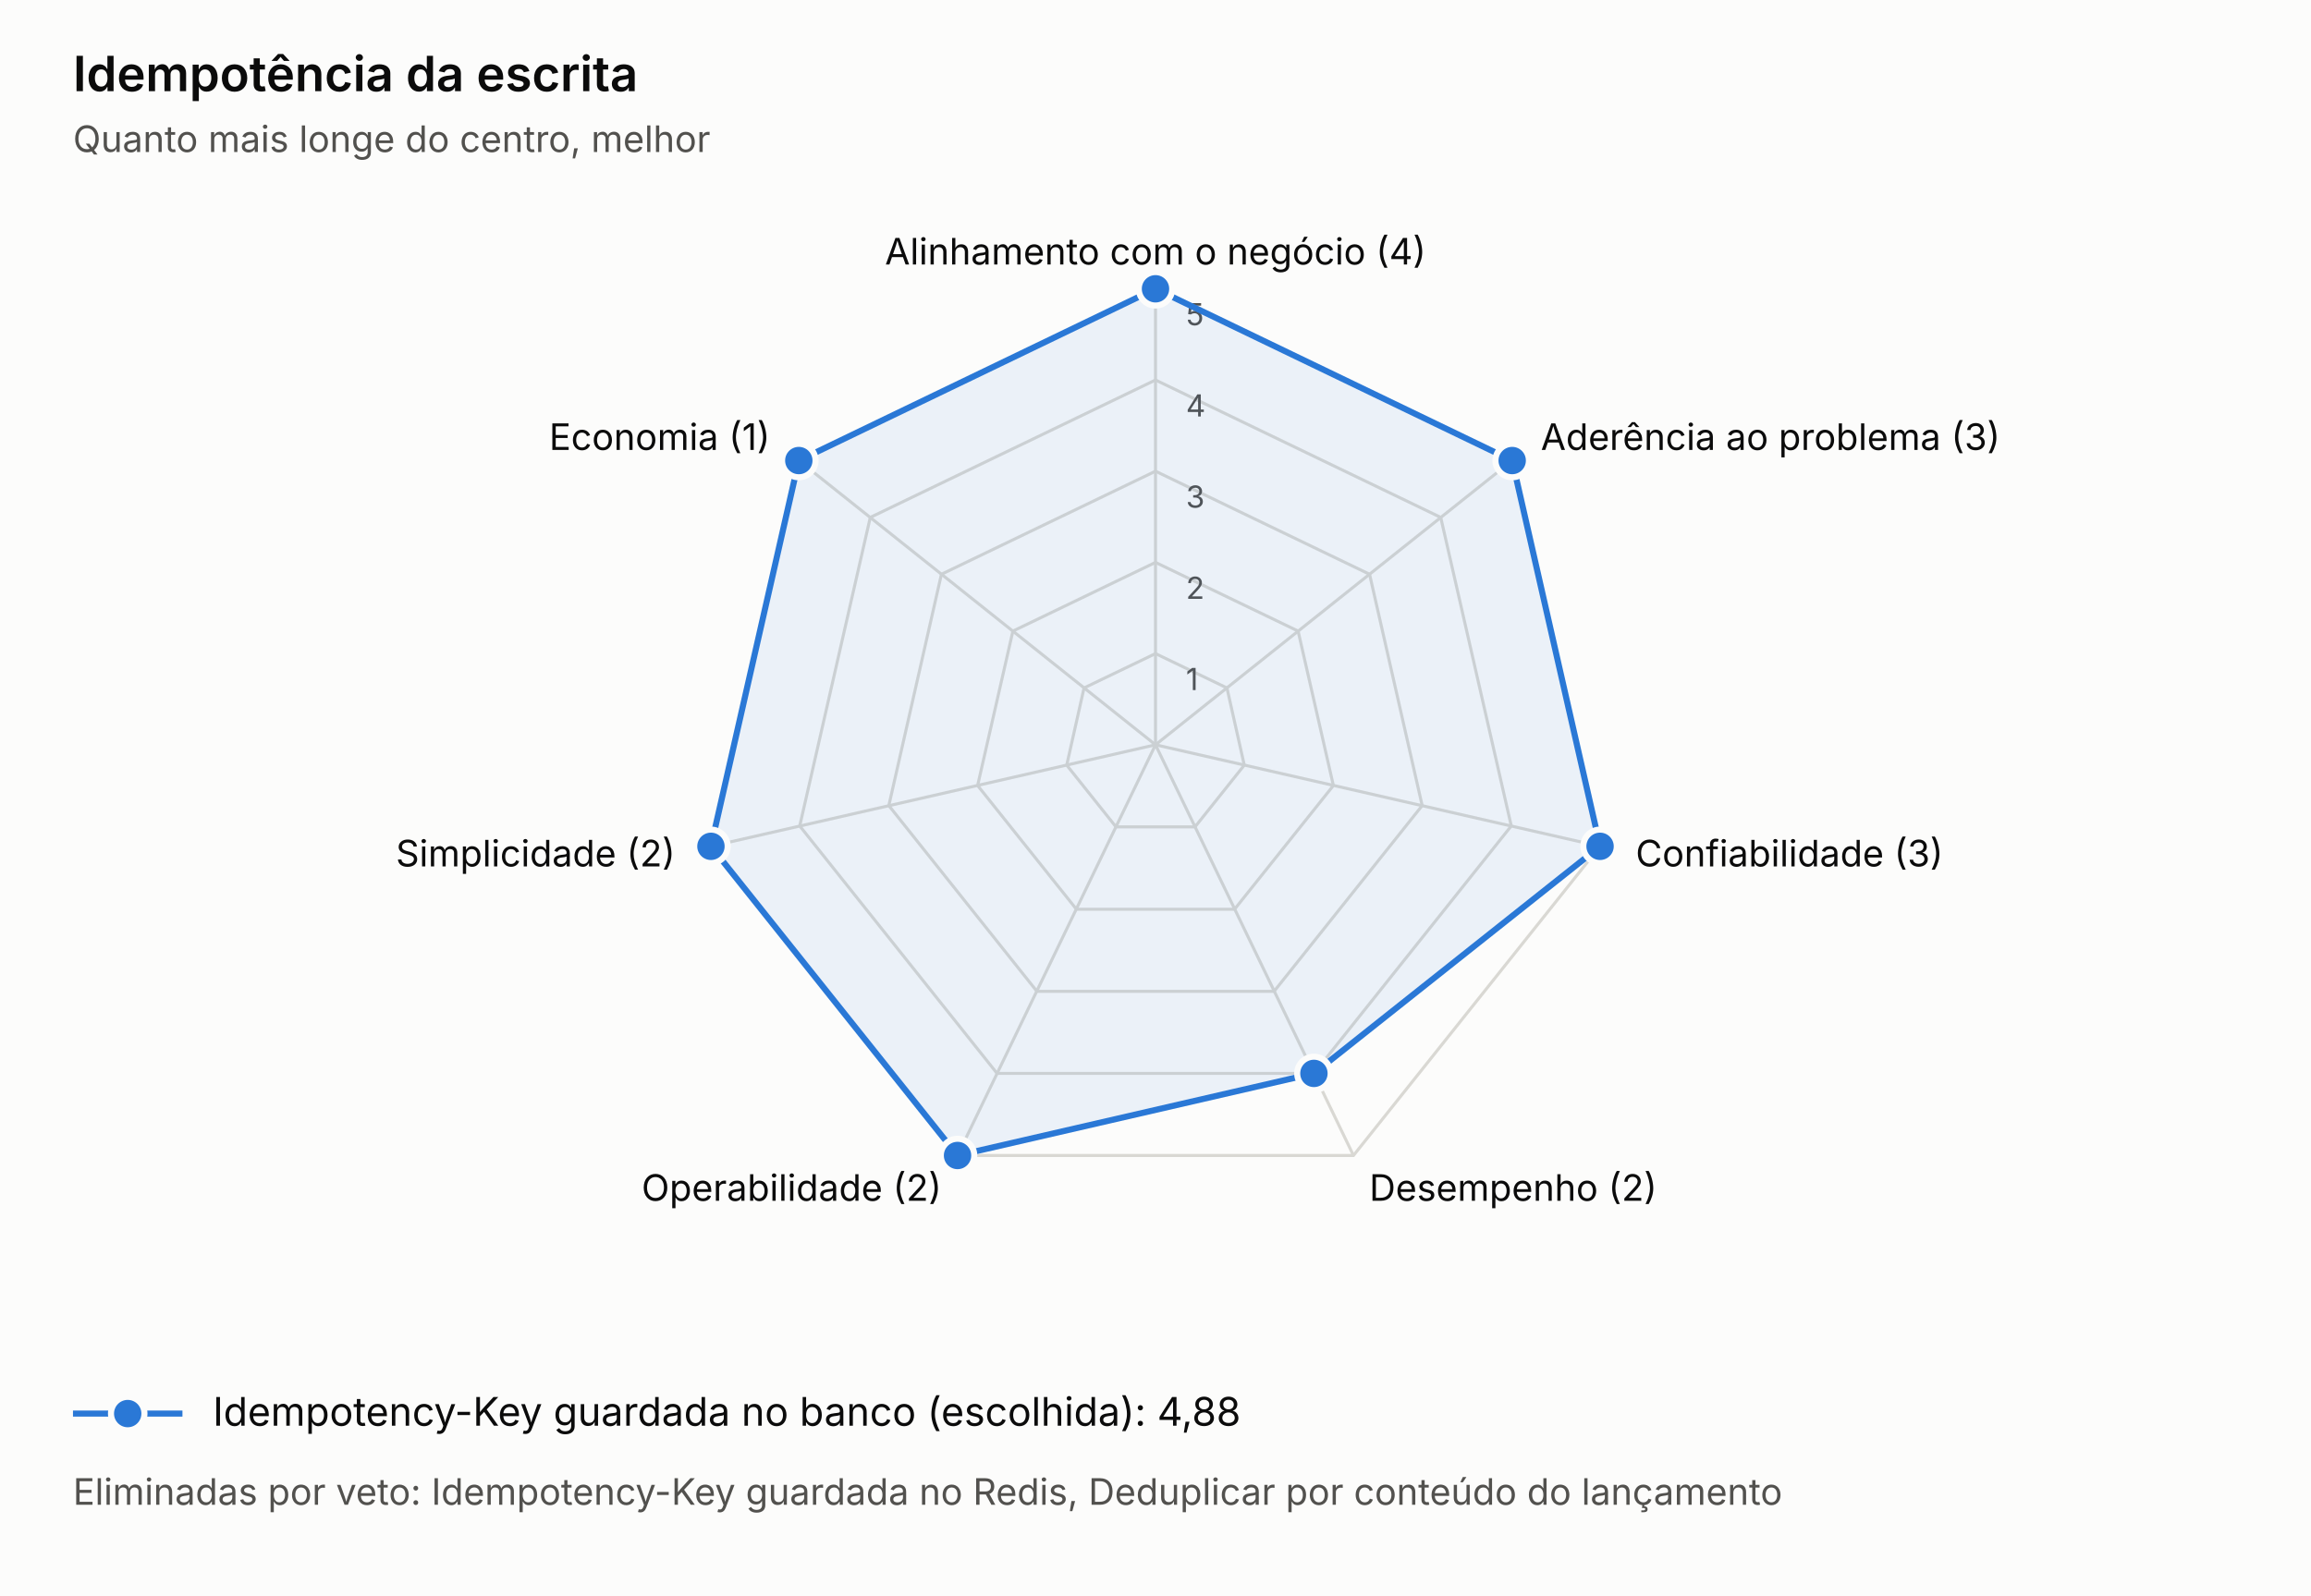
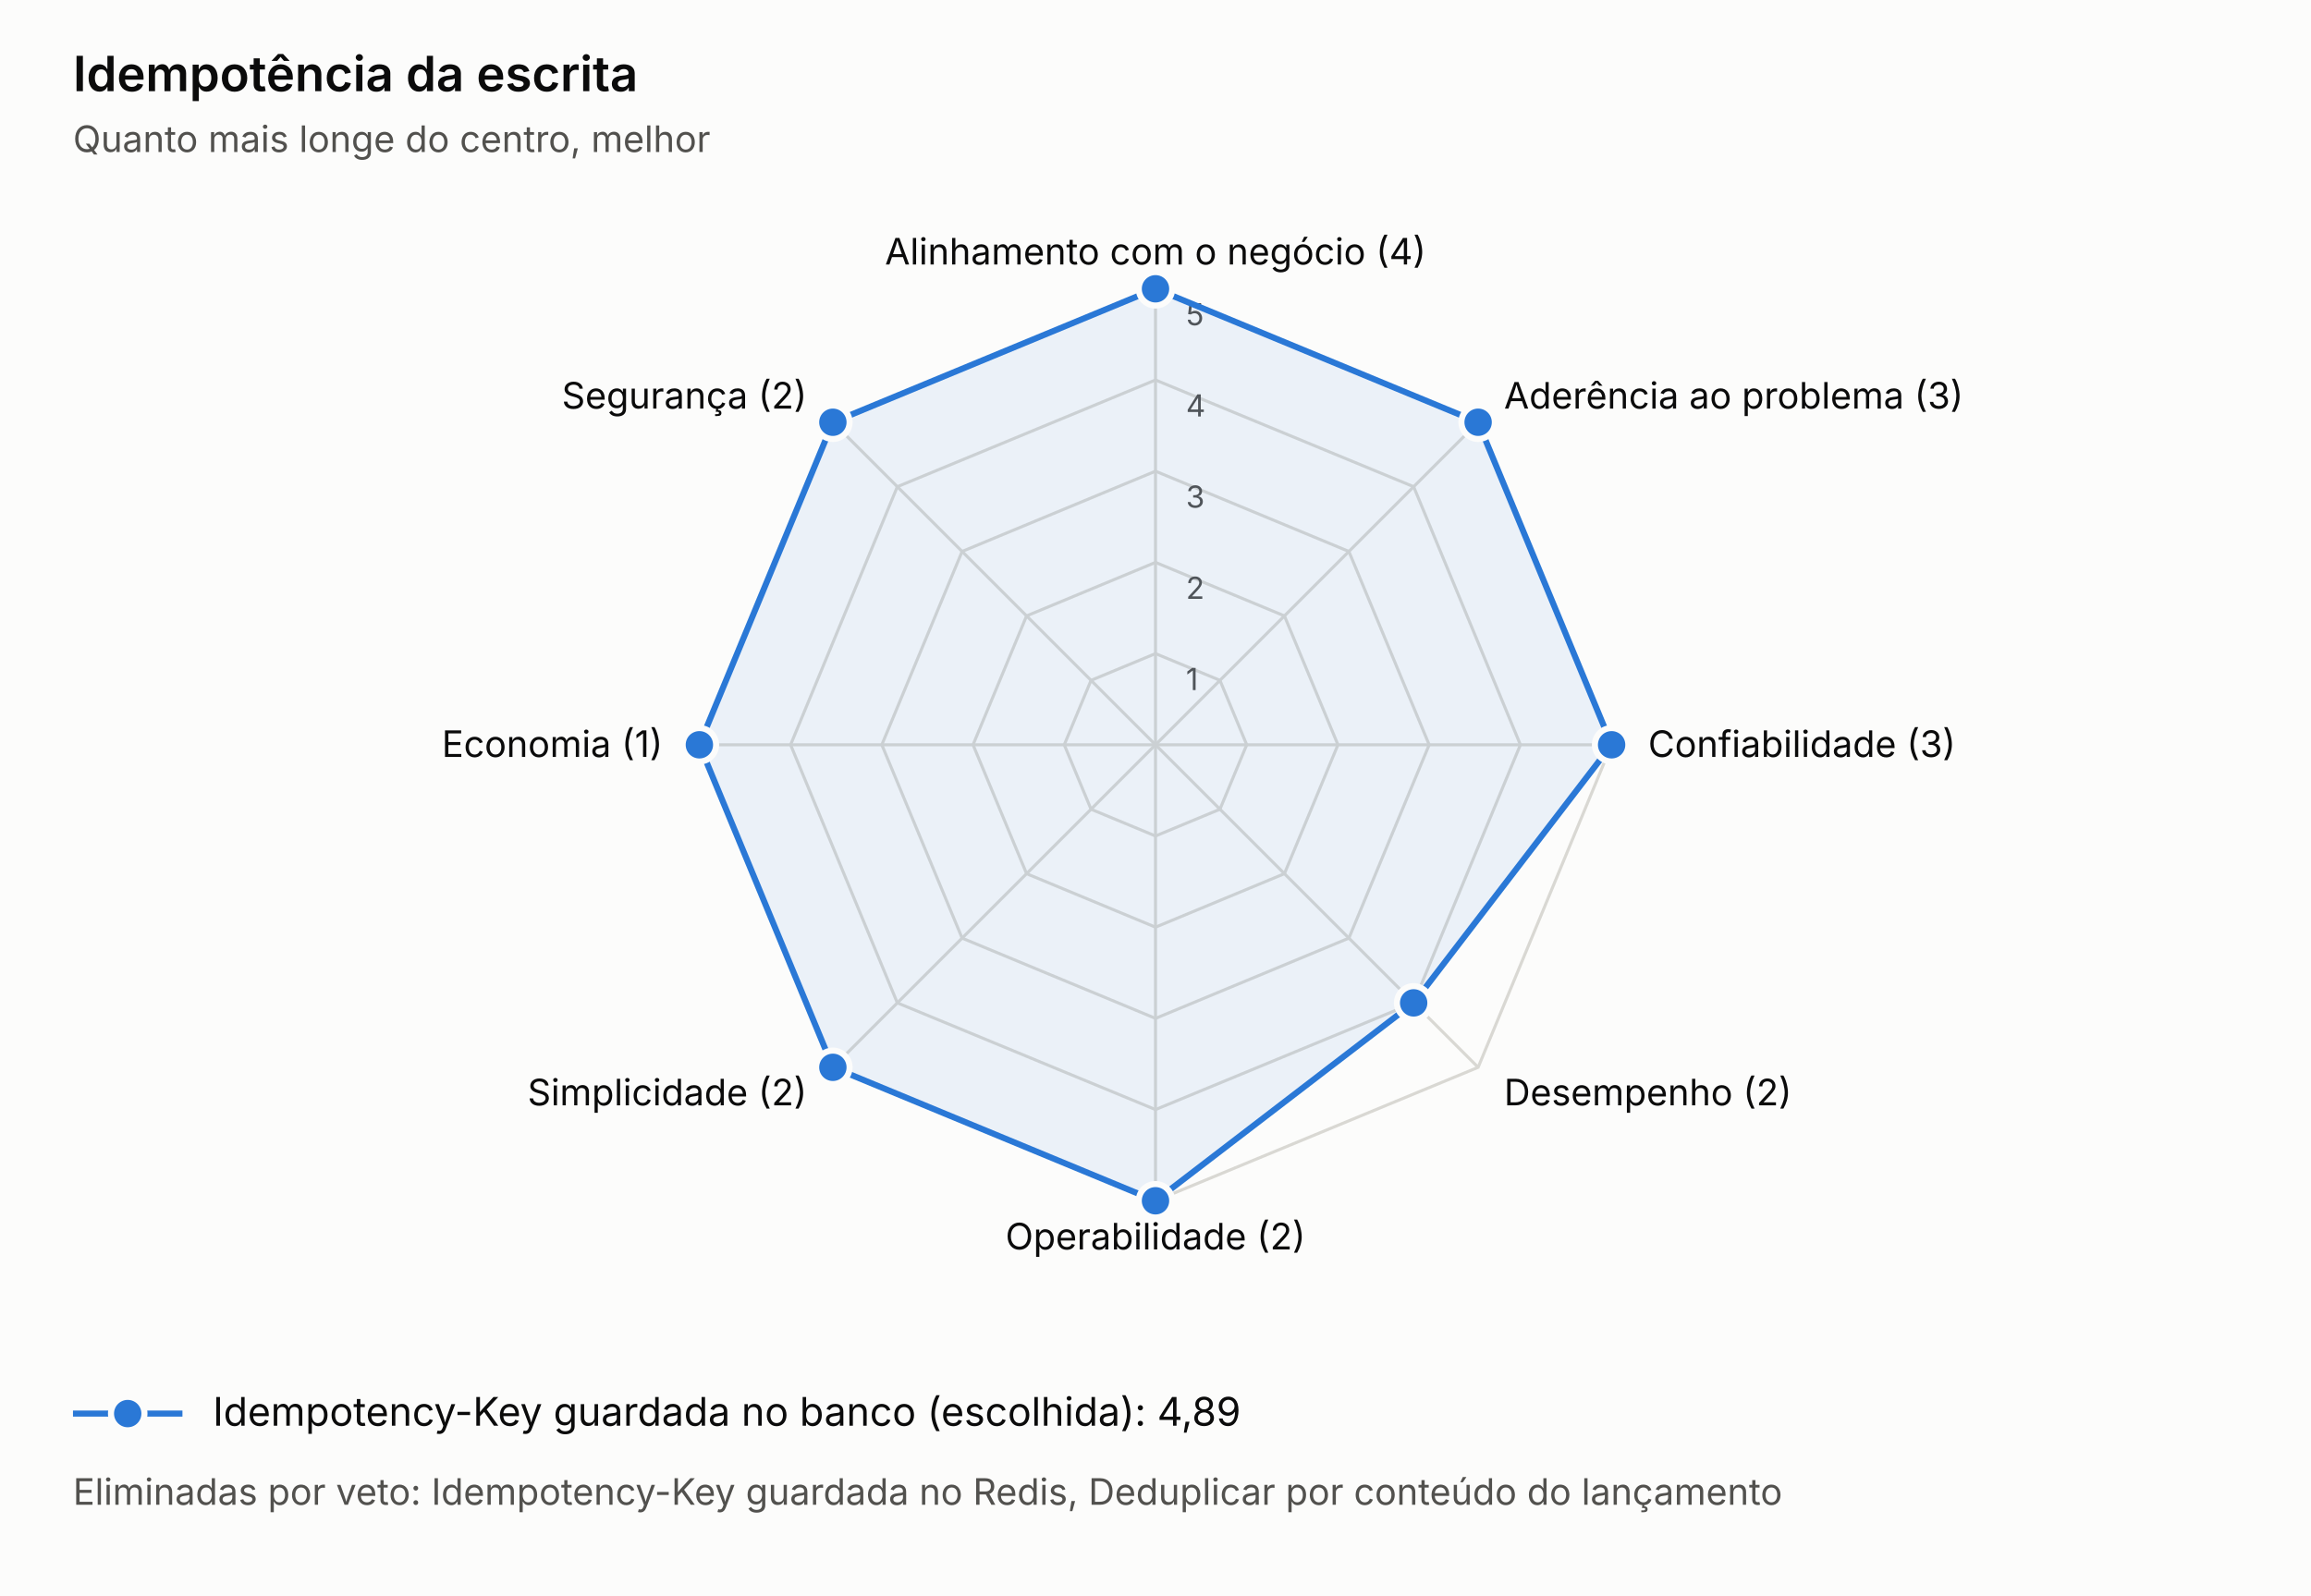
<svg xmlns="http://www.w3.org/2000/svg" viewBox="0 0 760 525" role="img" aria-label="Idempotência da escrita" font-family="-apple-system, BlinkMacSystemFont, 'Segoe UI', sans-serif">
  <rect width="760" height="525" fill="#fcfcfb" />
  <text x="24" y="30" font-size="16" font-weight="600" fill="#0b0b0b">Idempotência da escrita</text>
  <text x="24" y="50" font-size="12" fill="#52514e">Quanto mais longe do centro, melhor</text>
-   <polygon points="380.0,215.0 403.5,226.3 409.2,251.7 393.0,272.0 367.0,272.0 350.8,251.7 356.5,226.3" fill="none" stroke="#d9d8d3" stroke-width="1" />
+   <polygon points="380.0,215.0 401.2,223.8 410.0,245.0 401.2,266.2 380.0,275.0 358.8,266.2 350.0,245.0 358.8,223.8" fill="none" stroke="#d9d8d3" stroke-width="1" />
  <text x="390.0" y="227.0" font-size="10" fill="#52514e">1</text>
-   <polygon points="380.0,185.0 426.9,207.6 438.5,258.4 406.0,299.1 354.0,299.1 321.5,258.4 333.1,207.6" fill="none" stroke="#d9d8d3" stroke-width="1" />
+   <polygon points="380.0,185.0 422.4,202.6 440.0,245.0 422.4,287.4 380.0,305.0 337.6,287.4 320.0,245.0 337.6,202.6" fill="none" stroke="#d9d8d3" stroke-width="1" />
  <text x="390.0" y="197.0" font-size="10" fill="#52514e">2</text>
-   <polygon points="380.0,155.0 450.4,188.9 467.7,265.0 419.0,326.1 341.0,326.1 292.3,265.0 309.6,188.9" fill="none" stroke="#d9d8d3" stroke-width="1" />
+   <polygon points="380.0,155.0 443.6,181.4 470.0,245.0 443.6,308.6 380.0,335.0 316.4,308.6 290.0,245.0 316.4,181.4" fill="none" stroke="#d9d8d3" stroke-width="1" />
  <text x="390.0" y="167.0" font-size="10" fill="#52514e">3</text>
-   <polygon points="380.0,125.0 473.8,170.2 497.0,271.7 432.1,353.1 327.9,353.1 263.0,271.7 286.2,170.2" fill="none" stroke="#d9d8d3" stroke-width="1" />
+   <polygon points="380.0,125.0 464.9,160.1 500.0,245.0 464.9,329.9 380.0,365.0 295.1,329.9 260.0,245.0 295.1,160.1" fill="none" stroke="#d9d8d3" stroke-width="1" />
  <text x="390.0" y="137.0" font-size="10" fill="#52514e">4</text>
-   <polygon points="380.0,95.0 497.3,151.5 526.2,278.4 445.1,380.1 314.9,380.1 233.8,278.4 262.7,151.5" fill="none" stroke="#d9d8d3" stroke-width="1" />
+   <polygon points="380.0,95.0 486.1,138.9 530.0,245.0 486.1,351.1 380.0,395.0 273.9,351.1 230.0,245.0 273.9,138.9" fill="none" stroke="#d9d8d3" stroke-width="1" />
  <text x="390.0" y="107.0" font-size="10" fill="#52514e">5</text>
  <line x1="380" y1="245" x2="380.0" y2="95.0" stroke="#d9d8d3" stroke-width="1" />
  <text x="380.0" y="87.0" text-anchor="middle" font-size="12" fill="#0b0b0b">Alinhamento com o negócio (4)</text>
-   <line x1="380" y1="245" x2="497.3" y2="151.5" stroke="#d9d8d3" stroke-width="1" />
-   <text x="506.7" y="148.0" text-anchor="start" font-size="12" fill="#0b0b0b">Aderência ao problema (3)</text>
-   <line x1="380" y1="245" x2="526.2" y2="278.4" stroke="#d9d8d3" stroke-width="1" />
-   <text x="537.9" y="285.0" text-anchor="start" font-size="12" fill="#0b0b0b">Confiabilidade (3)</text>
-   <line x1="380" y1="245" x2="445.1" y2="380.1" stroke="#d9d8d3" stroke-width="1" />
-   <text x="450.3" y="395.0" text-anchor="start" font-size="12" fill="#0b0b0b">Desempenho (2)</text>
-   <line x1="380" y1="245" x2="314.9" y2="380.1" stroke="#d9d8d3" stroke-width="1" />
-   <text x="309.7" y="395.0" text-anchor="end" font-size="12" fill="#0b0b0b">Operabilidade (2)</text>
-   <line x1="380" y1="245" x2="233.8" y2="278.4" stroke="#d9d8d3" stroke-width="1" />
-   <text x="222.1" y="285.0" text-anchor="end" font-size="12" fill="#0b0b0b">Simplicidade (2)</text>
-   <line x1="380" y1="245" x2="262.7" y2="151.5" stroke="#d9d8d3" stroke-width="1" />
-   <text x="253.3" y="148.0" text-anchor="end" font-size="12" fill="#0b0b0b">Economia (1)</text>
-   <polygon points="380.0,95.0 497.3,151.5 526.2,278.4 432.1,353.1 314.9,380.1 233.8,278.4 262.7,151.5" fill="#2a78d6" fill-opacity="0.08" stroke="#2a78d6" stroke-width="2" stroke-linejoin="round" />
+   <line x1="380" y1="245" x2="486.1" y2="138.9" stroke="#d9d8d3" stroke-width="1" />
+   <text x="494.6" y="134.4" text-anchor="start" font-size="12" fill="#0b0b0b">Aderência ao problema (3)</text>
+   <line x1="380" y1="245" x2="530.0" y2="245.0" stroke="#d9d8d3" stroke-width="1" />
+   <text x="542.0" y="249.0" text-anchor="start" font-size="12" fill="#0b0b0b">Confiabilidade (3)</text>
+   <line x1="380" y1="245" x2="486.1" y2="351.1" stroke="#d9d8d3" stroke-width="1" />
+   <text x="494.6" y="363.6" text-anchor="start" font-size="12" fill="#0b0b0b">Desempenho (2)</text>
+   <line x1="380" y1="245" x2="380.0" y2="395.0" stroke="#d9d8d3" stroke-width="1" />
+   <text x="380.0" y="411.0" text-anchor="middle" font-size="12" fill="#0b0b0b">Operabilidade (2)</text>
+   <line x1="380" y1="245" x2="273.9" y2="351.1" stroke="#d9d8d3" stroke-width="1" />
+   <text x="265.4" y="363.6" text-anchor="end" font-size="12" fill="#0b0b0b">Simplicidade (2)</text>
+   <line x1="380" y1="245" x2="230.0" y2="245.0" stroke="#d9d8d3" stroke-width="1" />
+   <text x="218.0" y="249.0" text-anchor="end" font-size="12" fill="#0b0b0b">Economia (1)</text>
+   <line x1="380" y1="245" x2="273.9" y2="138.9" stroke="#d9d8d3" stroke-width="1" />
+   <text x="265.4" y="134.4" text-anchor="end" font-size="12" fill="#0b0b0b">Segurança (2)</text>
+   <polygon points="380.0,95.0 486.1,138.9 530.0,245.0 464.9,329.9 380.0,395.0 273.9,351.1 230.0,245.0 273.9,138.9" fill="#2a78d6" fill-opacity="0.08" stroke="#2a78d6" stroke-width="2" stroke-linejoin="round" />
  <circle cx="380.0" cy="95.0" r="5.5" fill="#2a78d6" stroke="#fcfcfb" stroke-width="2" />
-   <circle cx="497.3" cy="151.5" r="5.5" fill="#2a78d6" stroke="#fcfcfb" stroke-width="2" />
-   <circle cx="526.2" cy="278.4" r="5.5" fill="#2a78d6" stroke="#fcfcfb" stroke-width="2" />
-   <circle cx="432.1" cy="353.1" r="5.5" fill="#2a78d6" stroke="#fcfcfb" stroke-width="2" />
-   <circle cx="314.9" cy="380.1" r="5.5" fill="#2a78d6" stroke="#fcfcfb" stroke-width="2" />
-   <circle cx="233.8" cy="278.4" r="5.5" fill="#2a78d6" stroke="#fcfcfb" stroke-width="2" />
-   <circle cx="262.7" cy="151.5" r="5.5" fill="#2a78d6" stroke="#fcfcfb" stroke-width="2" />
+   <circle cx="486.1" cy="138.9" r="5.5" fill="#2a78d6" stroke="#fcfcfb" stroke-width="2" />
+   <circle cx="530.0" cy="245.0" r="5.5" fill="#2a78d6" stroke="#fcfcfb" stroke-width="2" />
+   <circle cx="464.9" cy="329.9" r="5.5" fill="#2a78d6" stroke="#fcfcfb" stroke-width="2" />
+   <circle cx="380.0" cy="395.0" r="5.5" fill="#2a78d6" stroke="#fcfcfb" stroke-width="2" />
+   <circle cx="273.9" cy="351.1" r="5.5" fill="#2a78d6" stroke="#fcfcfb" stroke-width="2" />
+   <circle cx="230.0" cy="245.0" r="5.5" fill="#2a78d6" stroke="#fcfcfb" stroke-width="2" />
+   <circle cx="273.9" cy="138.9" r="5.5" fill="#2a78d6" stroke="#fcfcfb" stroke-width="2" />
  <line x1="24" y1="465" x2="60" y2="465" stroke="#2a78d6" stroke-width="2" />
  <circle cx="42.0" cy="465.0" r="5.5" fill="#2a78d6" stroke="#fcfcfb" stroke-width="2" />
-   <text x="70" y="469" font-size="13" fill="#0b0b0b">Idempotency-Key guardada no banco (escolhida): 4,88</text>
+   <text x="70" y="469" font-size="13" fill="#0b0b0b">Idempotency-Key guardada no banco (escolhida): 4,89</text>
  <text x="24" y="495" font-size="12" fill="#52514e">Eliminadas por veto: Idempotency-Key guardada no Redis, Deduplicar por conteúdo do lançamento</text>
</svg>
